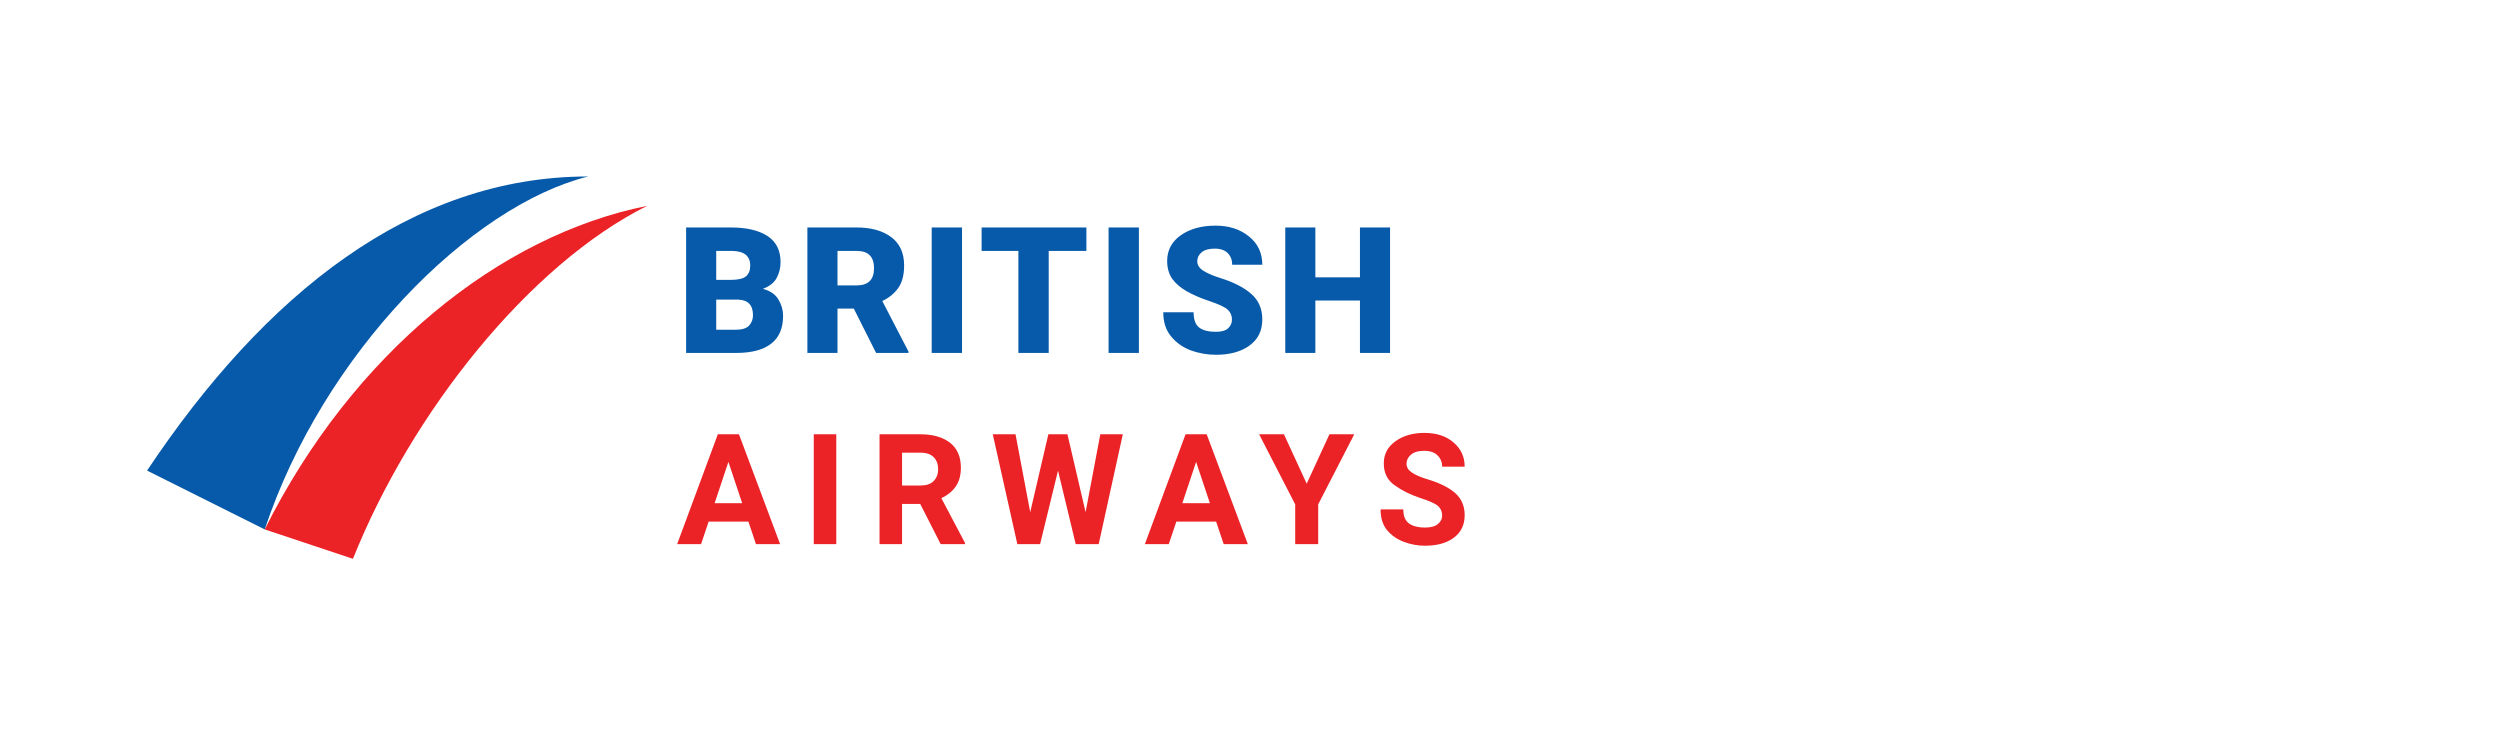
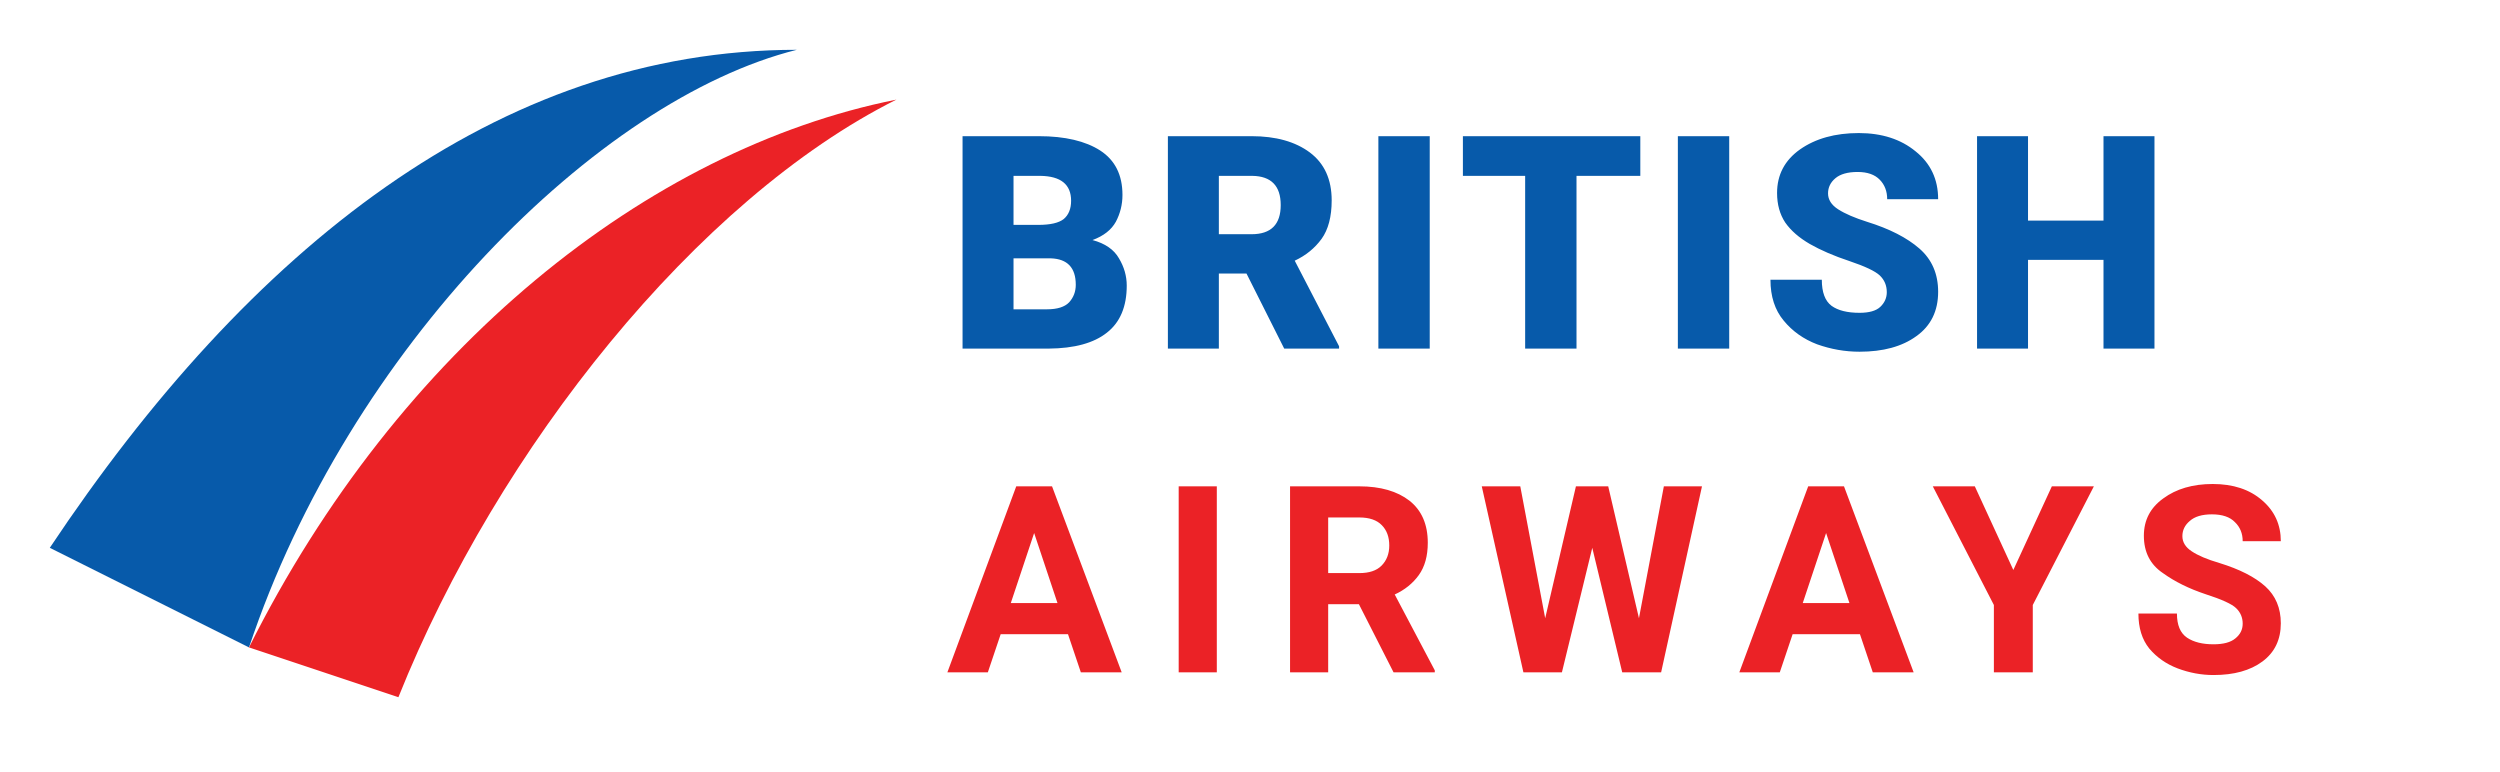
- <svg xmlns="http://www.w3.org/2000/svg" viewBox="0 0 170 50" width="170" height="50">
+ <svg xmlns="http://www.w3.org/2000/svg" viewBox="8.0 10.0 100.4 31.0" width="100.4" height="31.0">
  <path d="M10 32 C18 20, 28 12, 40 12 C32 14, 22 24, 18 36 Z" fill="#075AAA" />
  <path d="M18 36 C24 24, 34 16, 44 14 C36 18, 28 28, 24 38 Z" fill="#EB2226" />
  <text x="46" y="24" font-family="-apple-system, BlinkMacSystemFont, 'Segoe UI', Roboto, sans-serif" font-size="12" font-weight="800" fill="#075AAA" letter-spacing="0.5">BRITISH</text>
  <text x="46" y="37" font-family="-apple-system, BlinkMacSystemFont, 'Segoe UI', Roboto, sans-serif" font-size="10.5" font-weight="700" fill="#EB2226" letter-spacing="1.5">AIRWAYS</text>
</svg>
